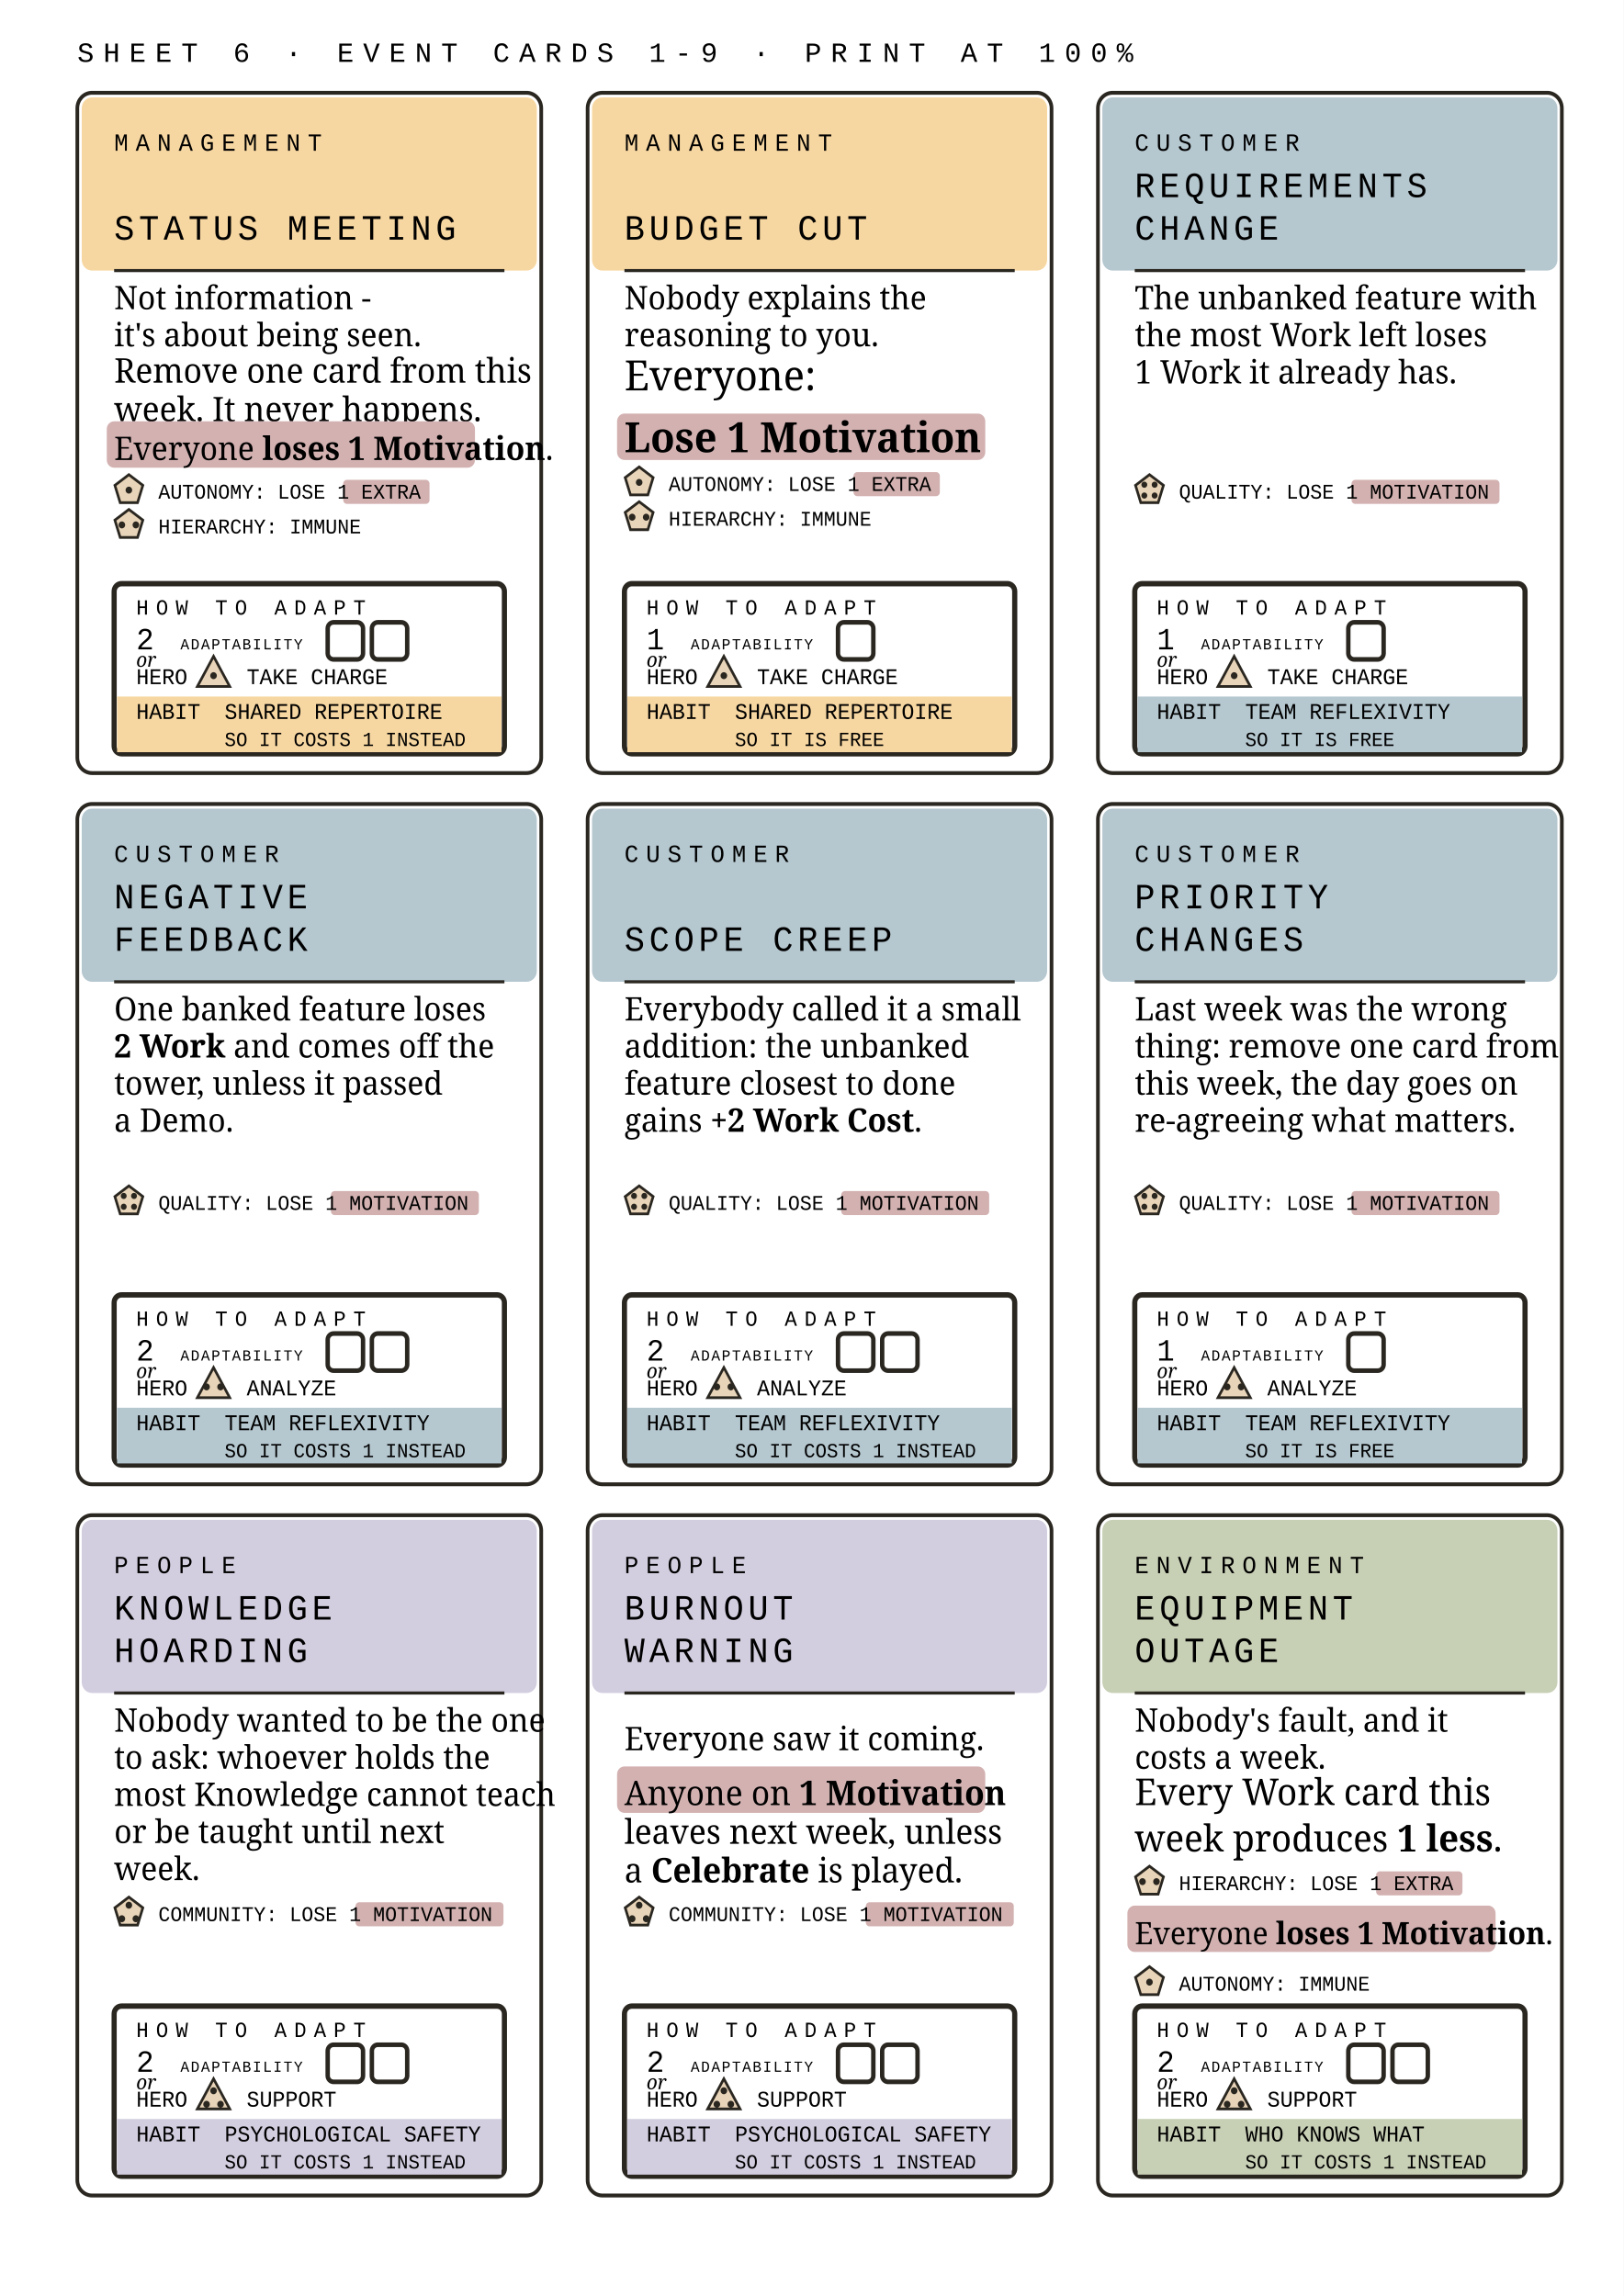
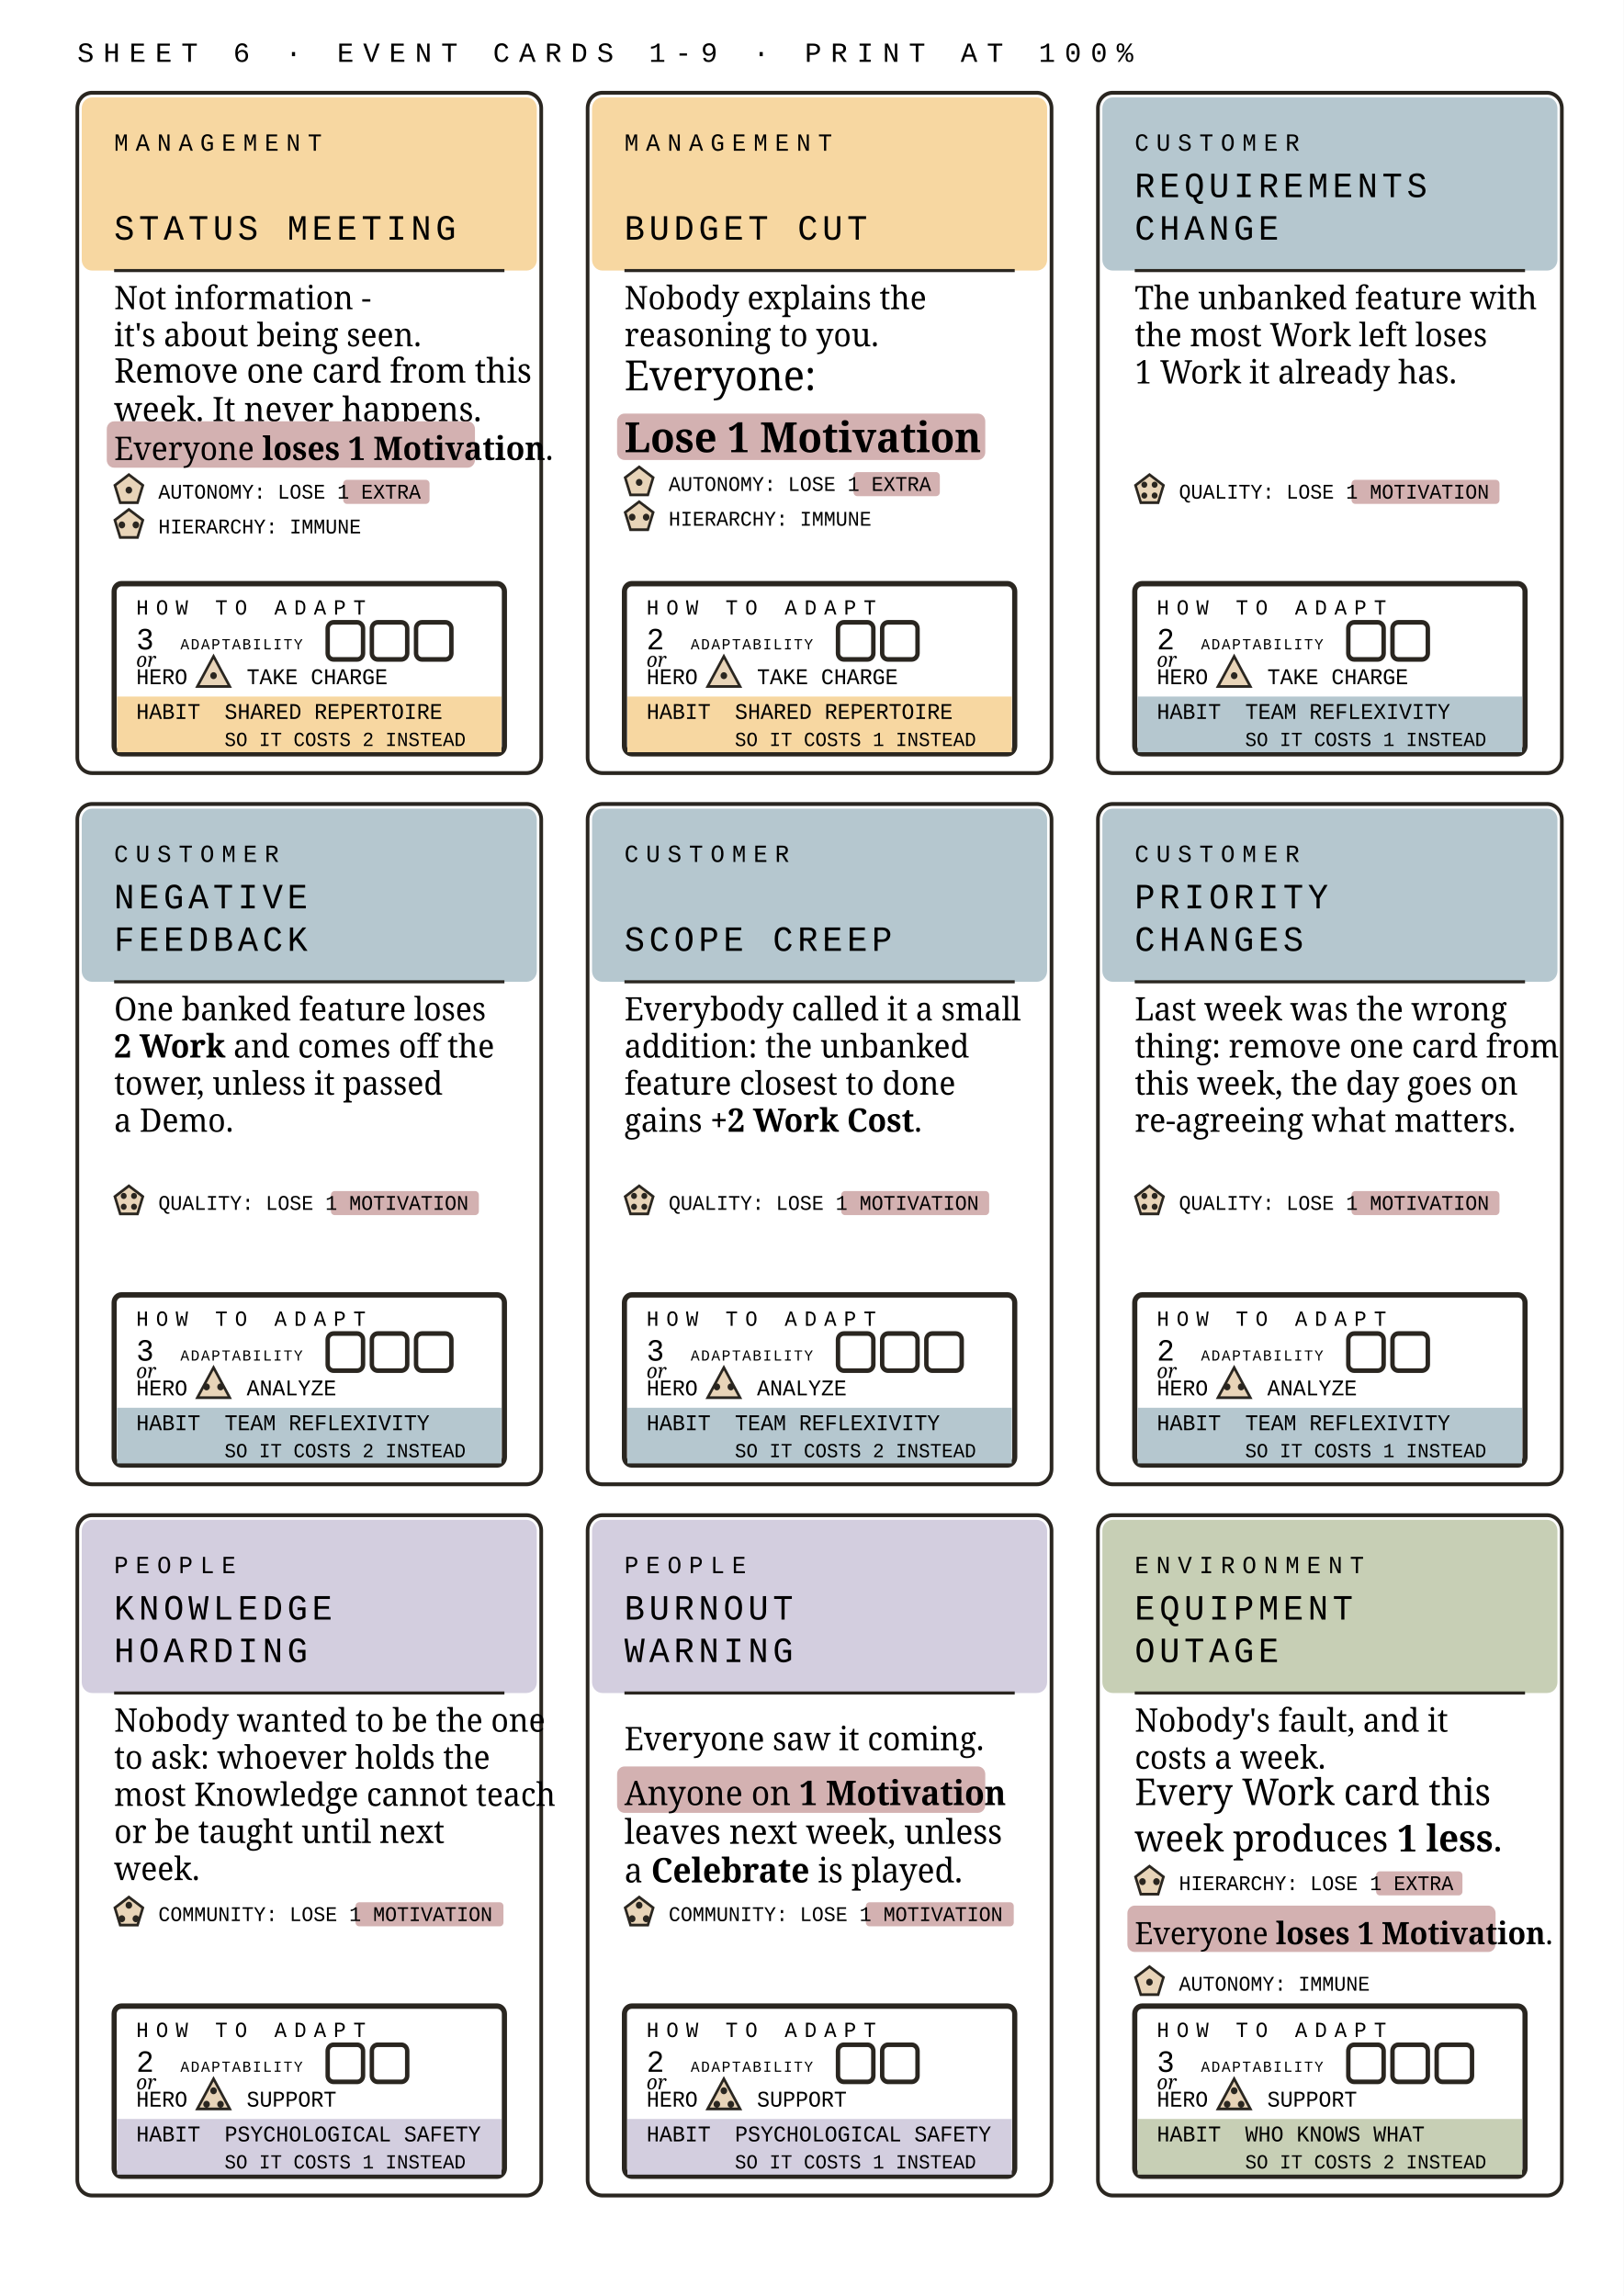
<svg xmlns="http://www.w3.org/2000/svg" width="210mm" height="297mm" viewBox="0 0 210 297">
  <style>
  .s { font-family:"EB Garamond",Garamond,Georgia,serif; fill:#000000; }
  .m { font-family:"IBM Plex Mono","Courier New",monospace; fill:#000000; }
  .c { fill:none; stroke:#2A2620; stroke-width:.5; }
  .h { stroke:#2A2620; stroke-width:.4; fill:none; }
  .w { fill:none; stroke:#2A2620; stroke-width:.7; }
  .q { fill:#000000; }
  .lb { font-family:"IBM Plex Mono","Courier New",monospace; font-size:2.9px; fill:#000000; }
  .vl { font-family:"IBM Plex Mono","Courier New",monospace; font-size:2.9px; fill:#000000; }
  .ic { fill:#E8D4B8; stroke:#2A2620; stroke-width:.35; }
  .pip { fill:#2A2620; stroke:none; }
  /* header tint = the Ledger row that answers this category */
  .cat-ppl  { fill:#D3CEDF; }
  .cat-env  { fill:#C7CFB5; }
  .cat-mgmt { fill:#F7D7A1; }
  .cat-cust { fill:#B5C7CF; }
  .trust { fill:#000000; }
  .capab { fill:#000000; }
  .shpra { fill:#000000; }
  .adapt { fill:#000000; }
</style>
  <defs>
    <g id="i-base">
      <rect x="-2.1" y="-2.1" width="4.2" height="4.2" rx=".3" class="ic" />
    </g>
    <g id="i-head">
      <polygon points="0,-2.5 2.2,1.4 -2.2,1.4" class="ic" />
    </g>
    <g id="i-item">
      <polygon points="0,-2.6 2.6,0 0,2.6 -2.6,0" class="ic" />
    </g>
    <g id="i-torso">
      <polygon points="0,-2 1.9,-.62 1.18,1.62 -1.18,1.62 -1.9,-.62" class="ic" />
    </g>
    <g id="q1">
      <circle cx="0" cy="0" r=".45" class="pip" />
    </g>
    <g id="q2">
      <circle cx="-.95" cy="0" r=".45" class="pip" />
      <circle cx=".95" cy="0" r=".45" class="pip" />
    </g>
    <g id="q3">
      <circle cx="0" cy="-.95" r=".45" class="pip" />
      <circle cx="-.95" cy=".8" r=".45" class="pip" />
      <circle cx=".95" cy=".8" r=".45" class="pip" />
    </g>
    <g id="q4">
      <circle cx="-.7" cy="-.7" r=".4" class="pip" />
      <circle cx=".7" cy="-.7" r=".4" class="pip" />
      <circle cx="-.7" cy=".7" r=".4" class="pip" />
      <circle cx=".7" cy=".7" r=".4" class="pip" />
    </g>
    <g id="q5">
      <circle cx="-.85" cy="-.85" r=".4" class="pip" />
      <circle cx=".85" cy="-.85" r=".4" class="pip" />
      <circle cx="0" cy="0" r=".4" class="pip" />
      <circle cx="-.85" cy=".85" r=".4" class="pip" />
      <circle cx=".85" cy=".85" r=".4" class="pip" />
    </g>
    <g id="status" transform="scale(.952381,1)">
      <rect x=".6" y=".6" width="61.8" height="22.4" rx="1.4" class="cat-mgmt" />
      <rect width="63" height="88" rx="2" class="c" />
      <text x="5" y="7.5" class="m q" font-size="3.2" letter-spacing="1">MANAGEMENT</text>
      <text x="5" y="19" class="m" font-size="4.6" letter-spacing=".6">STATUS MEETING</text>
      <line x1="5" y1="23" x2="58" y2="23" class="h" stroke-width=".7" />
      <text x="5" y="28" class="s" font-size="4.2">Not information -</text>
      <text x="5" y="32.8" class="s" font-size="4.2">it's about being seen.</text>
      <g transform="translate(0,9.5)">
        <text x="5" y="28" class="s" font-size="4.4">Remove one card from this</text>
        <text x="5" y="33" class="s" font-size="4.4">week. It never happens.</text>
        <rect x="4" y="33" width="50" height="6" rx="1" fill="#D3B1B1" />
        <text x="5" y="38" class="s" font-size="4.2">Everyone <tspan font-weight="bold">loses 1 Motivation</tspan>.</text>
        <g transform="translate(7,41.9)">
          <use href="#i-torso" />
          <use href="#q1" />
        </g>
        <rect x="36.11" y="40.57" width="11.72" height="3.11" rx=".5" fill="#D3B1B1" />
        <text x="11" y="43" class="m" font-size="2.7">AUTONOMY: LOSE 1 EXTRA</text>
        <g transform="translate(7,46.4)">
          <use href="#i-torso" />
          <use href="#q2" />
        </g>
        <text x="11" y="47.5" class="m q" font-size="2.7">HIERARCHY: IMMUNE</text>
        <rect x="5" y="54" width="53" height="22" rx="1" class="w" />
        <text x="8" y="58" class="m q" font-size="2.8" letter-spacing="1">HOW TO ADAPT</text>
-         <text x="8" y="62.5" class="m" font-size="4">2</text>
+         <text x="8" y="62.5" class="m" font-size="4">3</text>
        <text x="14" y="62.5" class="m q" font-size="2" letter-spacing=".2">ADAPTABILITY</text>
        <text x="8" y="64.75" class="s q" font-size="2.6" font-style="italic">or</text>
        <rect x="5.4" y="68.6" width="52.2" height="7.2" class="cat-mgmt" />
        <text x="8" y="67" class="lb">HERO</text>
        <g transform="translate(18.5,65.9)">
          <use href="#i-head" />
          <use href="#q1" />
        </g>
        <text x="23" y="67" class="vl">TAKE CHARGE</text>
        <text x="8" y="71.5" class="lb">HABIT</text>
        <text x="20" y="71.5" class="vl shpra">SHARED REPERTOIRE</text>
-         <text x="20" y="75" class="m" font-size="2.6">SO IT COSTS 1 INSTEAD</text>
-         <use href="#cost2" />
+         <text x="20" y="75" class="m" font-size="2.6">SO IT COSTS 2 INSTEAD</text>
+         <use href="#cost3" />
      </g>
    </g>
    <g id="budget" transform="scale(.952381,1)">
      <rect x=".6" y=".6" width="61.8" height="22.4" rx="1.4" class="cat-mgmt" />
      <rect width="63" height="88" rx="2" class="c" />
      <text x="5" y="7.5" class="m q" font-size="3.2" letter-spacing="1">MANAGEMENT</text>
      <text x="5" y="19" class="m" font-size="4.6" letter-spacing=".6">BUDGET CUT</text>
      <line x1="5" y1="23" x2="58" y2="23" class="h" stroke-width=".7" />
      <text x="5" y="28" class="s" font-size="4.2">Nobody explains the</text>
      <text x="5" y="32.8" class="s" font-size="4.2">reasoning to you.</text>
      <g transform="translate(0,9.5)">
        <text x="5" y="29" class="s" font-size="5.4">Everyone:</text>
        <rect x="4" y="32" width="50" height="6" rx="1" fill="#D3B1B1" />
        <text x="5" y="37" class="s" font-size="5.4">
          <tspan font-weight="bold">Lose 1 Motivation</tspan>
        </text>
        <g transform="translate(7,40.9)">
          <use href="#i-torso" />
          <use href="#q1" />
        </g>
        <rect x="36.11" y="39.57" width="11.72" height="3.11" rx=".5" fill="#D3B1B1" />
        <text x="11" y="42" class="m" font-size="2.7">AUTONOMY: LOSE 1 EXTRA</text>
        <g transform="translate(7,45.4)">
          <use href="#i-torso" />
          <use href="#q2" />
        </g>
        <text x="11" y="46.5" class="m q" font-size="2.7">HIERARCHY: IMMUNE</text>
        <rect x="5" y="54" width="53" height="22" rx="1" class="w" />
        <text x="8" y="58" class="m q" font-size="2.8" letter-spacing="1">HOW TO ADAPT</text>
-         <text x="8" y="62.5" class="m" font-size="4">1</text>
+         <text x="8" y="62.5" class="m" font-size="4">2</text>
        <text x="14" y="62.5" class="m q" font-size="2" letter-spacing=".2">ADAPTABILITY</text>
        <text x="8" y="64.75" class="s q" font-size="2.6" font-style="italic">or</text>
        <rect x="5.4" y="68.6" width="52.2" height="7.2" class="cat-mgmt" />
        <text x="8" y="67" class="lb">HERO</text>
        <g transform="translate(18.5,65.9)">
          <use href="#i-head" />
          <use href="#q1" />
        </g>
        <text x="23" y="67" class="vl">TAKE CHARGE</text>
        <text x="8" y="71.5" class="lb">HABIT</text>
        <text x="20" y="71.5" class="vl shpra">SHARED REPERTOIRE</text>
-         <text x="20" y="75" class="m" font-size="2.6">SO IT IS FREE</text>
-         <use href="#cost1" />
+         <text x="20" y="75" class="m" font-size="2.6">SO IT COSTS 1 INSTEAD</text>
+         <use href="#cost2" />
      </g>
    </g>
    <g id="requirements" transform="scale(.952381,1)">
      <rect x=".6" y=".6" width="61.8" height="22.4" rx="1.4" class="cat-cust" />
      <rect width="63" height="88" rx="2" class="c" />
      <text x="5" y="7.5" class="m q" font-size="3.2" letter-spacing="1">CUSTOMER</text>
      <text x="5" y="13.5" class="m" font-size="4.6" letter-spacing=".6">REQUIREMENTS</text>
      <text x="5" y="19" class="m" font-size="4.6" letter-spacing=".6">CHANGE</text>
      <line x1="5" y1="23" x2="58" y2="23" class="h" stroke-width=".7" />
      <text x="5" y="28" class="s" font-size="4.2">The unbanked feature with</text>
      <text x="5" y="32.8" class="s" font-size="4.2">the most Work left loses</text>
      <text x="5" y="37.6" class="s" font-size="4.2">1 Work it already has.</text>
      <g transform="translate(0,9.5)">
        <g transform="translate(7,41.9)">
          <use href="#i-torso" />
          <use href="#q4" />
        </g>
        <rect x="34.44" y="40.57" width="20.09" height="3.11" rx=".5" fill="#D3B1B1" />
        <text x="11" y="43" class="m" font-size="2.7">QUALITY: LOSE 1 MOTIVATION</text>
        <rect x="5" y="54" width="53" height="22" rx="1" class="w" />
        <text x="8" y="58" class="m q" font-size="2.8" letter-spacing="1">HOW TO ADAPT</text>
-         <text x="8" y="62.5" class="m" font-size="4">1</text>
+         <text x="8" y="62.5" class="m" font-size="4">2</text>
        <text x="14" y="62.5" class="m q" font-size="2" letter-spacing=".2">ADAPTABILITY</text>
        <text x="8" y="64.75" class="s q" font-size="2.6" font-style="italic">or</text>
        <rect x="5.4" y="68.6" width="52.2" height="7.2" class="cat-cust" />
        <text x="8" y="67" class="lb">HERO</text>
        <g transform="translate(18.5,65.9)">
          <use href="#i-head" />
          <use href="#q1" />
        </g>
        <text x="23" y="67" class="vl">TAKE CHARGE</text>
        <text x="8" y="71.5" class="lb">HABIT</text>
        <text x="20" y="71.5" class="vl adapt">TEAM REFLEXIVITY</text>
-         <text x="20" y="75" class="m" font-size="2.6">SO IT IS FREE</text>
-         <use href="#cost1" />
+         <text x="20" y="75" class="m" font-size="2.6">SO IT COSTS 1 INSTEAD</text>
+         <use href="#cost2" />
      </g>
    </g>
    <g id="feedback" transform="scale(.952381,1)">
      <rect x=".6" y=".6" width="61.8" height="22.4" rx="1.4" class="cat-cust" />
      <rect width="63" height="88" rx="2" class="c" />
      <text x="5" y="7.5" class="m q" font-size="3.2" letter-spacing="1">CUSTOMER</text>
      <text x="5" y="13.5" class="m" font-size="4.6" letter-spacing=".6">NEGATIVE</text>
      <text x="5" y="19" class="m" font-size="4.6" letter-spacing=".6">FEEDBACK</text>
      <line x1="5" y1="23" x2="58" y2="23" class="h" stroke-width=".7" />
      <text x="5" y="28" class="s" font-size="4.2">One banked feature loses</text>
      <text x="5" y="32.8" class="s" font-size="4.2">
        <tspan font-weight="bold">2 Work</tspan> and comes off the</text>
      <text x="5" y="37.6" class="s" font-size="4.2">tower, unless it passed</text>
      <text x="5" y="42.4" class="s" font-size="4.2">a Demo.</text>
      <g transform="translate(0,9.5)">
        <g transform="translate(7,41.9)">
          <use href="#i-torso" />
          <use href="#q4" />
        </g>
        <rect x="34.44" y="40.57" width="20.09" height="3.11" rx=".5" fill="#D3B1B1" />
        <text x="11" y="43" class="m" font-size="2.7">QUALITY: LOSE 1 MOTIVATION</text>
        <rect x="5" y="54" width="53" height="22" rx="1" class="w" />
        <text x="8" y="58" class="m q" font-size="2.8" letter-spacing="1">HOW TO ADAPT</text>
-         <text x="8" y="62.5" class="m" font-size="4">2</text>
+         <text x="8" y="62.5" class="m" font-size="4">3</text>
        <text x="14" y="62.5" class="m q" font-size="2" letter-spacing=".2">ADAPTABILITY</text>
        <text x="8" y="64.75" class="s q" font-size="2.6" font-style="italic">or</text>
        <rect x="5.4" y="68.6" width="52.2" height="7.2" class="cat-cust" />
        <text x="8" y="67" class="lb">HERO</text>
        <g transform="translate(18.5,65.9)">
          <use href="#i-head" />
          <use href="#q2" />
        </g>
        <text x="23" y="67" class="vl">ANALYZE</text>
        <text x="8" y="71.5" class="lb">HABIT</text>
        <text x="20" y="71.5" class="vl adapt">TEAM REFLEXIVITY</text>
-         <text x="20" y="75" class="m" font-size="2.6">SO IT COSTS 1 INSTEAD</text>
-         <use href="#cost2" />
+         <text x="20" y="75" class="m" font-size="2.6">SO IT COSTS 2 INSTEAD</text>
+         <use href="#cost3" />
      </g>
    </g>
    <g id="scope" transform="scale(.952381,1)">
      <rect x=".6" y=".6" width="61.8" height="22.4" rx="1.4" class="cat-cust" />
      <rect width="63" height="88" rx="2" class="c" />
      <text x="5" y="7.5" class="m q" font-size="3.2" letter-spacing="1">CUSTOMER</text>
      <text x="5" y="19" class="m" font-size="4.6" letter-spacing=".6">SCOPE CREEP</text>
      <line x1="5" y1="23" x2="58" y2="23" class="h" stroke-width=".7" />
      <text x="5" y="28" class="s" font-size="4.2">Everybody called it a small</text>
      <text x="5" y="32.8" class="s" font-size="4.2">addition: the unbanked</text>
      <text x="5" y="37.6" class="s" font-size="4.2">feature closest to done</text>
      <text x="5" y="42.4" class="s" font-size="4.2">gains <tspan font-weight="bold">+2 Work Cost</tspan>.</text>
      <g transform="translate(0,9.5)">
        <g transform="translate(7,41.9)">
          <use href="#i-torso" />
          <use href="#q4" />
        </g>
        <rect x="34.44" y="40.57" width="20.09" height="3.11" rx=".5" fill="#D3B1B1" />
        <text x="11" y="43" class="m" font-size="2.7">QUALITY: LOSE 1 MOTIVATION</text>
        <rect x="5" y="54" width="53" height="22" rx="1" class="w" />
        <text x="8" y="58" class="m q" font-size="2.8" letter-spacing="1">HOW TO ADAPT</text>
-         <text x="8" y="62.5" class="m" font-size="4">2</text>
+         <text x="8" y="62.5" class="m" font-size="4">3</text>
        <text x="14" y="62.5" class="m q" font-size="2" letter-spacing=".2">ADAPTABILITY</text>
        <text x="8" y="64.75" class="s q" font-size="2.6" font-style="italic">or</text>
        <rect x="5.4" y="68.6" width="52.2" height="7.2" class="cat-cust" />
        <text x="8" y="67" class="lb">HERO</text>
        <g transform="translate(18.5,65.9)">
          <use href="#i-head" />
          <use href="#q2" />
        </g>
        <text x="23" y="67" class="vl">ANALYZE</text>
        <text x="8" y="71.5" class="lb">HABIT</text>
        <text x="20" y="71.5" class="vl adapt">TEAM REFLEXIVITY</text>
-         <text x="20" y="75" class="m" font-size="2.6">SO IT COSTS 1 INSTEAD</text>
-         <use href="#cost2" />
+         <text x="20" y="75" class="m" font-size="2.6">SO IT COSTS 2 INSTEAD</text>
+         <use href="#cost3" />
      </g>
    </g>
    <g id="priority" transform="scale(.952381,1)">
      <rect x=".6" y=".6" width="61.8" height="22.4" rx="1.4" class="cat-cust" />
      <rect width="63" height="88" rx="2" class="c" />
      <text x="5" y="7.5" class="m q" font-size="3.2" letter-spacing="1">CUSTOMER</text>
      <text x="5" y="13.5" class="m" font-size="4.6" letter-spacing=".6">PRIORITY</text>
      <text x="5" y="19" class="m" font-size="4.6" letter-spacing=".6">CHANGES</text>
      <line x1="5" y1="23" x2="58" y2="23" class="h" stroke-width=".7" />
      <text x="5" y="28" class="s" font-size="4.2">Last week was the wrong</text>
      <text x="5" y="32.8" class="s" font-size="4.2">thing: remove one card from</text>
      <text x="5" y="37.6" class="s" font-size="4.2">this week, the day goes on</text>
      <text x="5" y="42.4" class="s" font-size="4.2">re-agreeing what matters.</text>
      <g transform="translate(0,9.5)">
        <g transform="translate(7,41.9)">
          <use href="#i-torso" />
          <use href="#q4" />
        </g>
        <rect x="34.44" y="40.57" width="20.09" height="3.11" rx=".5" fill="#D3B1B1" />
        <text x="11" y="43" class="m" font-size="2.7">QUALITY: LOSE 1 MOTIVATION</text>
        <rect x="5" y="54" width="53" height="22" rx="1" class="w" />
        <text x="8" y="58" class="m q" font-size="2.8" letter-spacing="1">HOW TO ADAPT</text>
-         <text x="8" y="62.5" class="m" font-size="4">1</text>
+         <text x="8" y="62.5" class="m" font-size="4">2</text>
        <text x="14" y="62.5" class="m q" font-size="2" letter-spacing=".2">ADAPTABILITY</text>
        <text x="8" y="64.75" class="s q" font-size="2.6" font-style="italic">or</text>
        <rect x="5.4" y="68.6" width="52.2" height="7.2" class="cat-cust" />
        <text x="8" y="67" class="lb">HERO</text>
        <g transform="translate(18.5,65.9)">
          <use href="#i-head" />
          <use href="#q2" />
        </g>
        <text x="23" y="67" class="vl">ANALYZE</text>
        <text x="8" y="71.5" class="lb">HABIT</text>
        <text x="20" y="71.5" class="vl adapt">TEAM REFLEXIVITY</text>
-         <text x="20" y="75" class="m" font-size="2.6">SO IT IS FREE</text>
-         <use href="#cost1" />
+         <text x="20" y="75" class="m" font-size="2.6">SO IT COSTS 1 INSTEAD</text>
+         <use href="#cost2" />
      </g>
    </g>
    <g id="hoarding" transform="scale(.952381,1)">
      <rect x=".6" y=".6" width="61.8" height="22.4" rx="1.4" class="cat-ppl" />
      <rect width="63" height="88" rx="2" class="c" />
      <text x="5" y="7.5" class="m q" font-size="3.2" letter-spacing="1">PEOPLE</text>
      <text x="5" y="13.5" class="m" font-size="4.6" letter-spacing=".6">KNOWLEDGE</text>
      <text x="5" y="19" class="m" font-size="4.6" letter-spacing=".6">HOARDING</text>
      <line x1="5" y1="23" x2="58" y2="23" class="h" stroke-width=".7" />
      <text x="5" y="28" class="s" font-size="4.2">Nobody wanted to be the one</text>
      <text x="5" y="32.8" class="s" font-size="4.2">to ask: whoever holds the</text>
      <text x="5" y="37.6" class="s" font-size="4.2">most Knowledge cannot teach</text>
      <text x="5" y="42.4" class="s" font-size="4.2">or be taught until next</text>
      <text x="5" y="47.2" class="s" font-size="4.2">week.</text>
      <g transform="translate(0,9.5)">
        <g transform="translate(7,41.9)">
          <use href="#i-torso" />
          <use href="#q3" />
        </g>
        <rect x="37.78" y="40.57" width="20.09" height="3.11" rx=".5" fill="#D3B1B1" />
        <text x="11" y="43" class="m" font-size="2.7">COMMUNITY: LOSE 1 MOTIVATION</text>
        <rect x="5" y="54" width="53" height="22" rx="1" class="w" />
        <text x="8" y="58" class="m q" font-size="2.8" letter-spacing="1">HOW TO ADAPT</text>
        <text x="8" y="62.5" class="m" font-size="4">2</text>
        <text x="14" y="62.5" class="m q" font-size="2" letter-spacing=".2">ADAPTABILITY</text>
        <text x="8" y="64.75" class="s q" font-size="2.6" font-style="italic">or</text>
        <rect x="5.4" y="68.6" width="52.2" height="7.2" class="cat-ppl" />
        <text x="8" y="67" class="lb">HERO</text>
        <g transform="translate(18.5,65.9)">
          <use href="#i-head" />
          <use href="#q3" />
        </g>
        <text x="23" y="67" class="vl">SUPPORT</text>
        <text x="8" y="71.5" class="lb">HABIT</text>
        <text x="20" y="71.5" class="vl trust">PSYCHOLOGICAL SAFETY</text>
        <text x="20" y="75" class="m" font-size="2.6">SO IT COSTS 1 INSTEAD</text>
        <use href="#cost2" />
      </g>
    </g>
    <g id="burnout" transform="scale(.952381,1)">
      <rect x=".6" y=".6" width="61.8" height="22.4" rx="1.4" class="cat-ppl" />
      <rect width="63" height="88" rx="2" class="c" />
      <text x="5" y="7.5" class="m q" font-size="3.2" letter-spacing="1">PEOPLE</text>
      <text x="5" y="13.5" class="m" font-size="4.6" letter-spacing=".6">BURNOUT</text>
      <text x="5" y="19" class="m" font-size="4.6" letter-spacing=".6">WARNING</text>
      <line x1="5" y1="23" x2="58" y2="23" class="h" stroke-width=".7" />
      <text x="5" y="30.4" class="s" font-size="4.2">Everyone saw it coming.</text>
      <g transform="translate(0,9.5)">
        <rect x="4" y="23" width="50" height="6" rx="1" fill="#D3B1B1" />
        <text x="5" y="28" class="s" font-size="4.4">Anyone on <tspan font-weight="bold">1 Motivation</tspan>
        </text>
        <text x="5" y="33" class="s" font-size="4.4">leaves next week, unless</text>
        <text x="5" y="38" class="s" font-size="4.4">a <tspan font-weight="bold">Celebrate</tspan> is played.</text>
        <g transform="translate(7,41.9)">
          <use href="#i-torso" />
          <use href="#q3" />
        </g>
        <rect x="37.78" y="40.57" width="20.09" height="3.11" rx=".5" fill="#D3B1B1" />
        <text x="11" y="43" class="m" font-size="2.7">COMMUNITY: LOSE 1 MOTIVATION</text>
        <rect x="5" y="54" width="53" height="22" rx="1" class="w" />
        <text x="8" y="58" class="m q" font-size="2.8" letter-spacing="1">HOW TO ADAPT</text>
        <text x="8" y="62.5" class="m" font-size="4">2</text>
        <text x="14" y="62.5" class="m q" font-size="2" letter-spacing=".2">ADAPTABILITY</text>
        <text x="8" y="64.75" class="s q" font-size="2.6" font-style="italic">or</text>
        <rect x="5.4" y="68.6" width="52.2" height="7.2" class="cat-ppl" />
        <text x="8" y="67" class="lb">HERO</text>
        <g transform="translate(18.5,65.9)">
          <use href="#i-head" />
          <use href="#q3" />
        </g>
        <text x="23" y="67" class="vl">SUPPORT</text>
        <text x="8" y="71.5" class="lb">HABIT</text>
        <text x="20" y="71.5" class="vl trust">PSYCHOLOGICAL SAFETY</text>
        <text x="20" y="75" class="m" font-size="2.6">SO IT COSTS 1 INSTEAD</text>
        <use href="#cost2" />
      </g>
    </g>
    <g id="outage" transform="scale(.952381,1)">
      <rect x=".6" y=".6" width="61.8" height="22.4" rx="1.4" class="cat-env" />
      <rect width="63" height="88" rx="2" class="c" />
      <text x="5" y="7.5" class="m q" font-size="3.2" letter-spacing="1">ENVIRONMENT</text>
      <text x="5" y="13.5" class="m" font-size="4.6" letter-spacing=".6">EQUIPMENT</text>
      <text x="5" y="19" class="m" font-size="4.6" letter-spacing=".6">OUTAGE</text>
      <line x1="5" y1="23" x2="58" y2="23" class="h" stroke-width=".7" />
      <text x="5" y="28" class="s" font-size="4.2">Nobody's fault, and it</text>
      <text x="5" y="32.8" class="s" font-size="4.2">costs a week.</text>
      <g transform="translate(0,9.5)">
        <text x="5" y="28" class="s" font-size="4.8">Every Work card this</text>
        <text x="5" y="34" class="s" font-size="4.8">week produces <tspan font-weight="bold">1 less</tspan>.</text>
        <g transform="translate(7,37.9)">
          <use href="#i-torso" />
          <use href="#q2" />
        </g>
        <rect x="37.78" y="36.57" width="11.72" height="3.11" rx=".5" fill="#D3B1B1" />
        <text x="11" y="39" class="m" font-size="2.7">HIERARCHY: LOSE 1 EXTRA</text>
        <rect x="4" y="41" width="50" height="6" rx="1" fill="#D3B1B1" />
        <text x="5" y="46" class="s" font-size="4">Everyone <tspan font-weight="bold">loses 1 Motivation</tspan>.</text>
        <g transform="translate(7,50.9)">
          <use href="#i-torso" />
          <use href="#q1" />
        </g>
        <text x="11" y="52" class="m q" font-size="2.7">AUTONOMY: IMMUNE</text>
        <rect x="5" y="54" width="53" height="22" rx="1" class="w" />
        <text x="8" y="58" class="m q" font-size="2.8" letter-spacing="1">HOW TO ADAPT</text>
-         <text x="8" y="62.5" class="m" font-size="4">2</text>
+         <text x="8" y="62.5" class="m" font-size="4">3</text>
        <text x="14" y="62.5" class="m q" font-size="2" letter-spacing=".2">ADAPTABILITY</text>
        <text x="8" y="64.75" class="s q" font-size="2.6" font-style="italic">or</text>
        <rect x="5.4" y="68.6" width="52.2" height="7.2" class="cat-env" />
        <text x="8" y="67" class="lb">HERO</text>
        <g transform="translate(18.5,65.9)">
          <use href="#i-head" />
          <use href="#q3" />
        </g>
        <text x="23" y="67" class="vl">SUPPORT</text>
        <text x="8" y="71.5" class="lb">HABIT</text>
        <text x="20" y="71.5" class="vl capab">WHO KNOWS WHAT</text>
-         <text x="20" y="75" class="m" font-size="2.6">SO IT COSTS 1 INSTEAD</text>
-         <use href="#cost2" />
+         <text x="20" y="75" class="m" font-size="2.6">SO IT COSTS 2 INSTEAD</text>
+         <use href="#cost3" />
      </g>
    </g>
    <g id="cost1" fill="none" stroke="#2A2620" stroke-width=".6">
      <rect x="34" y="59" width="4.8" height="4.8" rx=".8" />
    </g>
    <g id="cost2" fill="none" stroke="#2A2620" stroke-width=".6">
      <rect x="34" y="59" width="4.8" height="4.8" rx=".8" />
      <rect x="40" y="59" width="4.8" height="4.8" rx=".8" />
    </g>
    <g id="cost3" fill="none" stroke="#2A2620" stroke-width=".6">
      <rect x="34" y="59" width="4.8" height="4.8" rx=".8" />
      <rect x="40" y="59" width="4.8" height="4.8" rx=".8" />
      <rect x="46" y="59" width="4.8" height="4.8" rx=".8" />
    </g>
  </defs>
  <rect width="210" height="297" fill="#FFFFFF" />
  <text x="10" y="8" class="m" font-size="3.6" letter-spacing="1.2">SHEET 6 · EVENT CARDS 1-9 · PRINT AT 100%</text>
  <use href="#status" x="10" y="12" />
  <use href="#budget" x="76" y="12" />
  <use href="#requirements" x="142" y="12" />
  <use href="#feedback" x="10" y="104" />
  <use href="#scope" x="76" y="104" />
  <use href="#priority" x="142" y="104" />
  <use href="#hoarding" x="10" y="196" />
  <use href="#burnout" x="76" y="196" />
  <use href="#outage" x="142" y="196" />
</svg>
